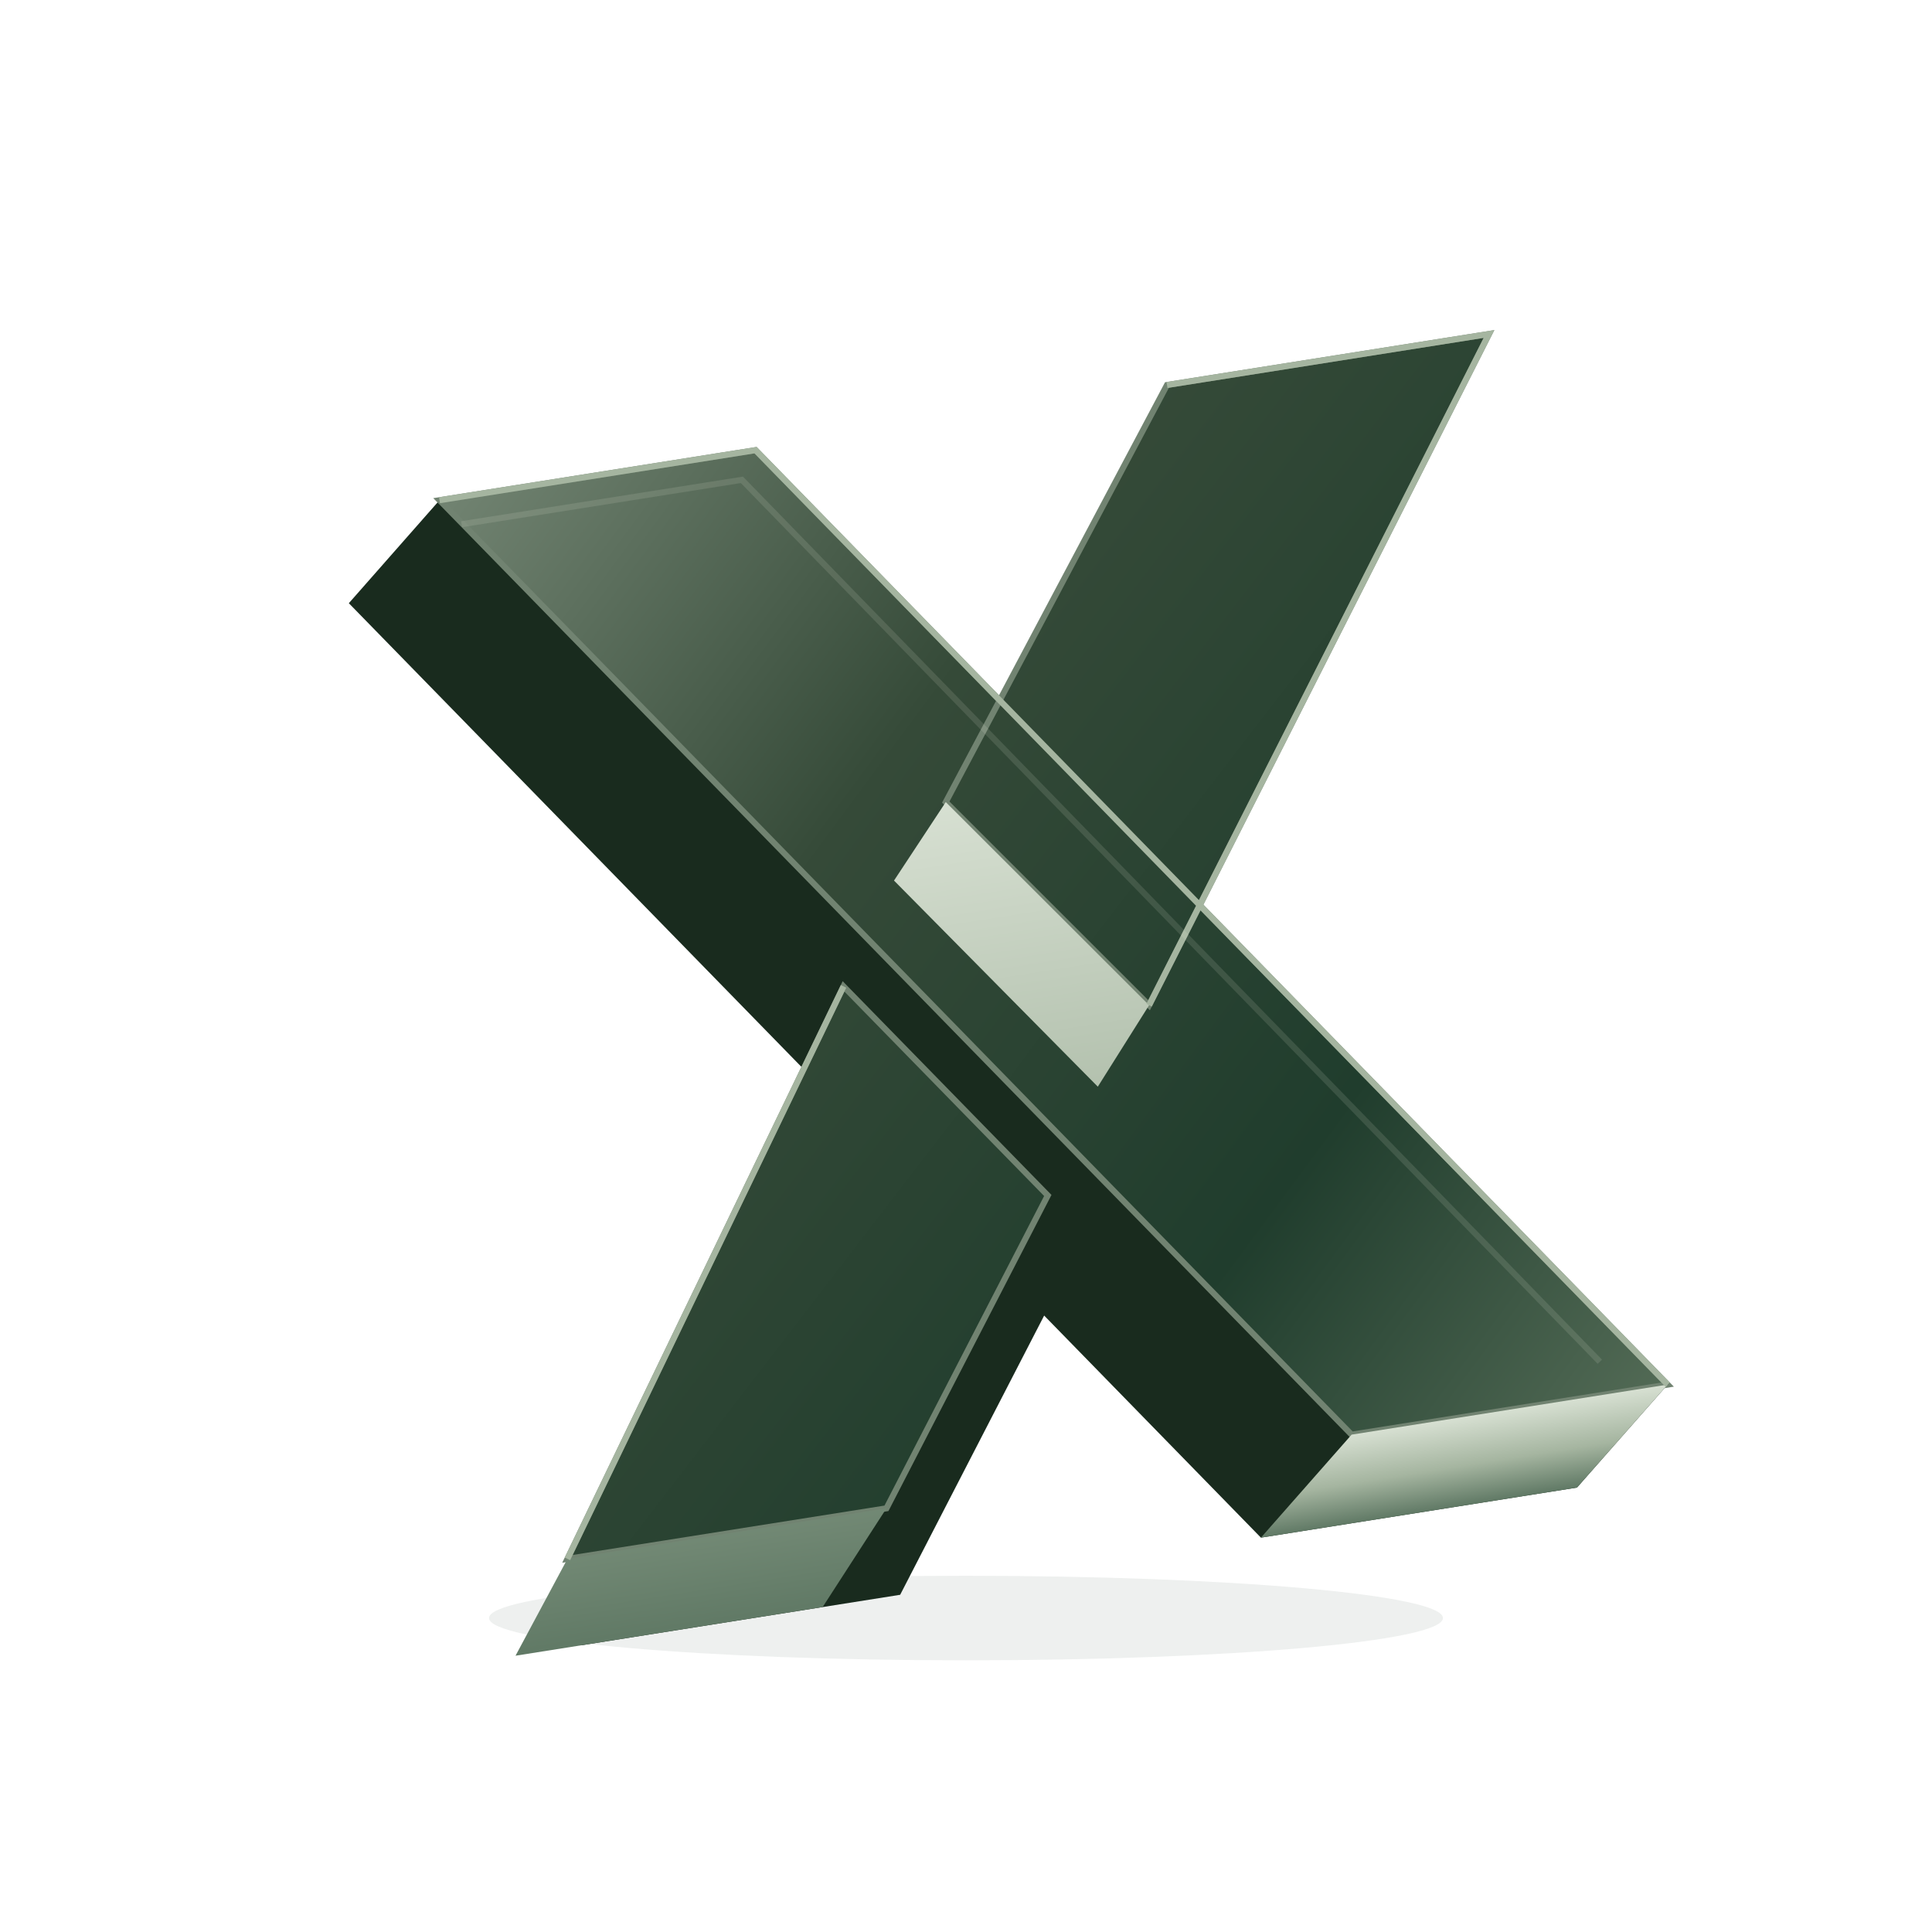
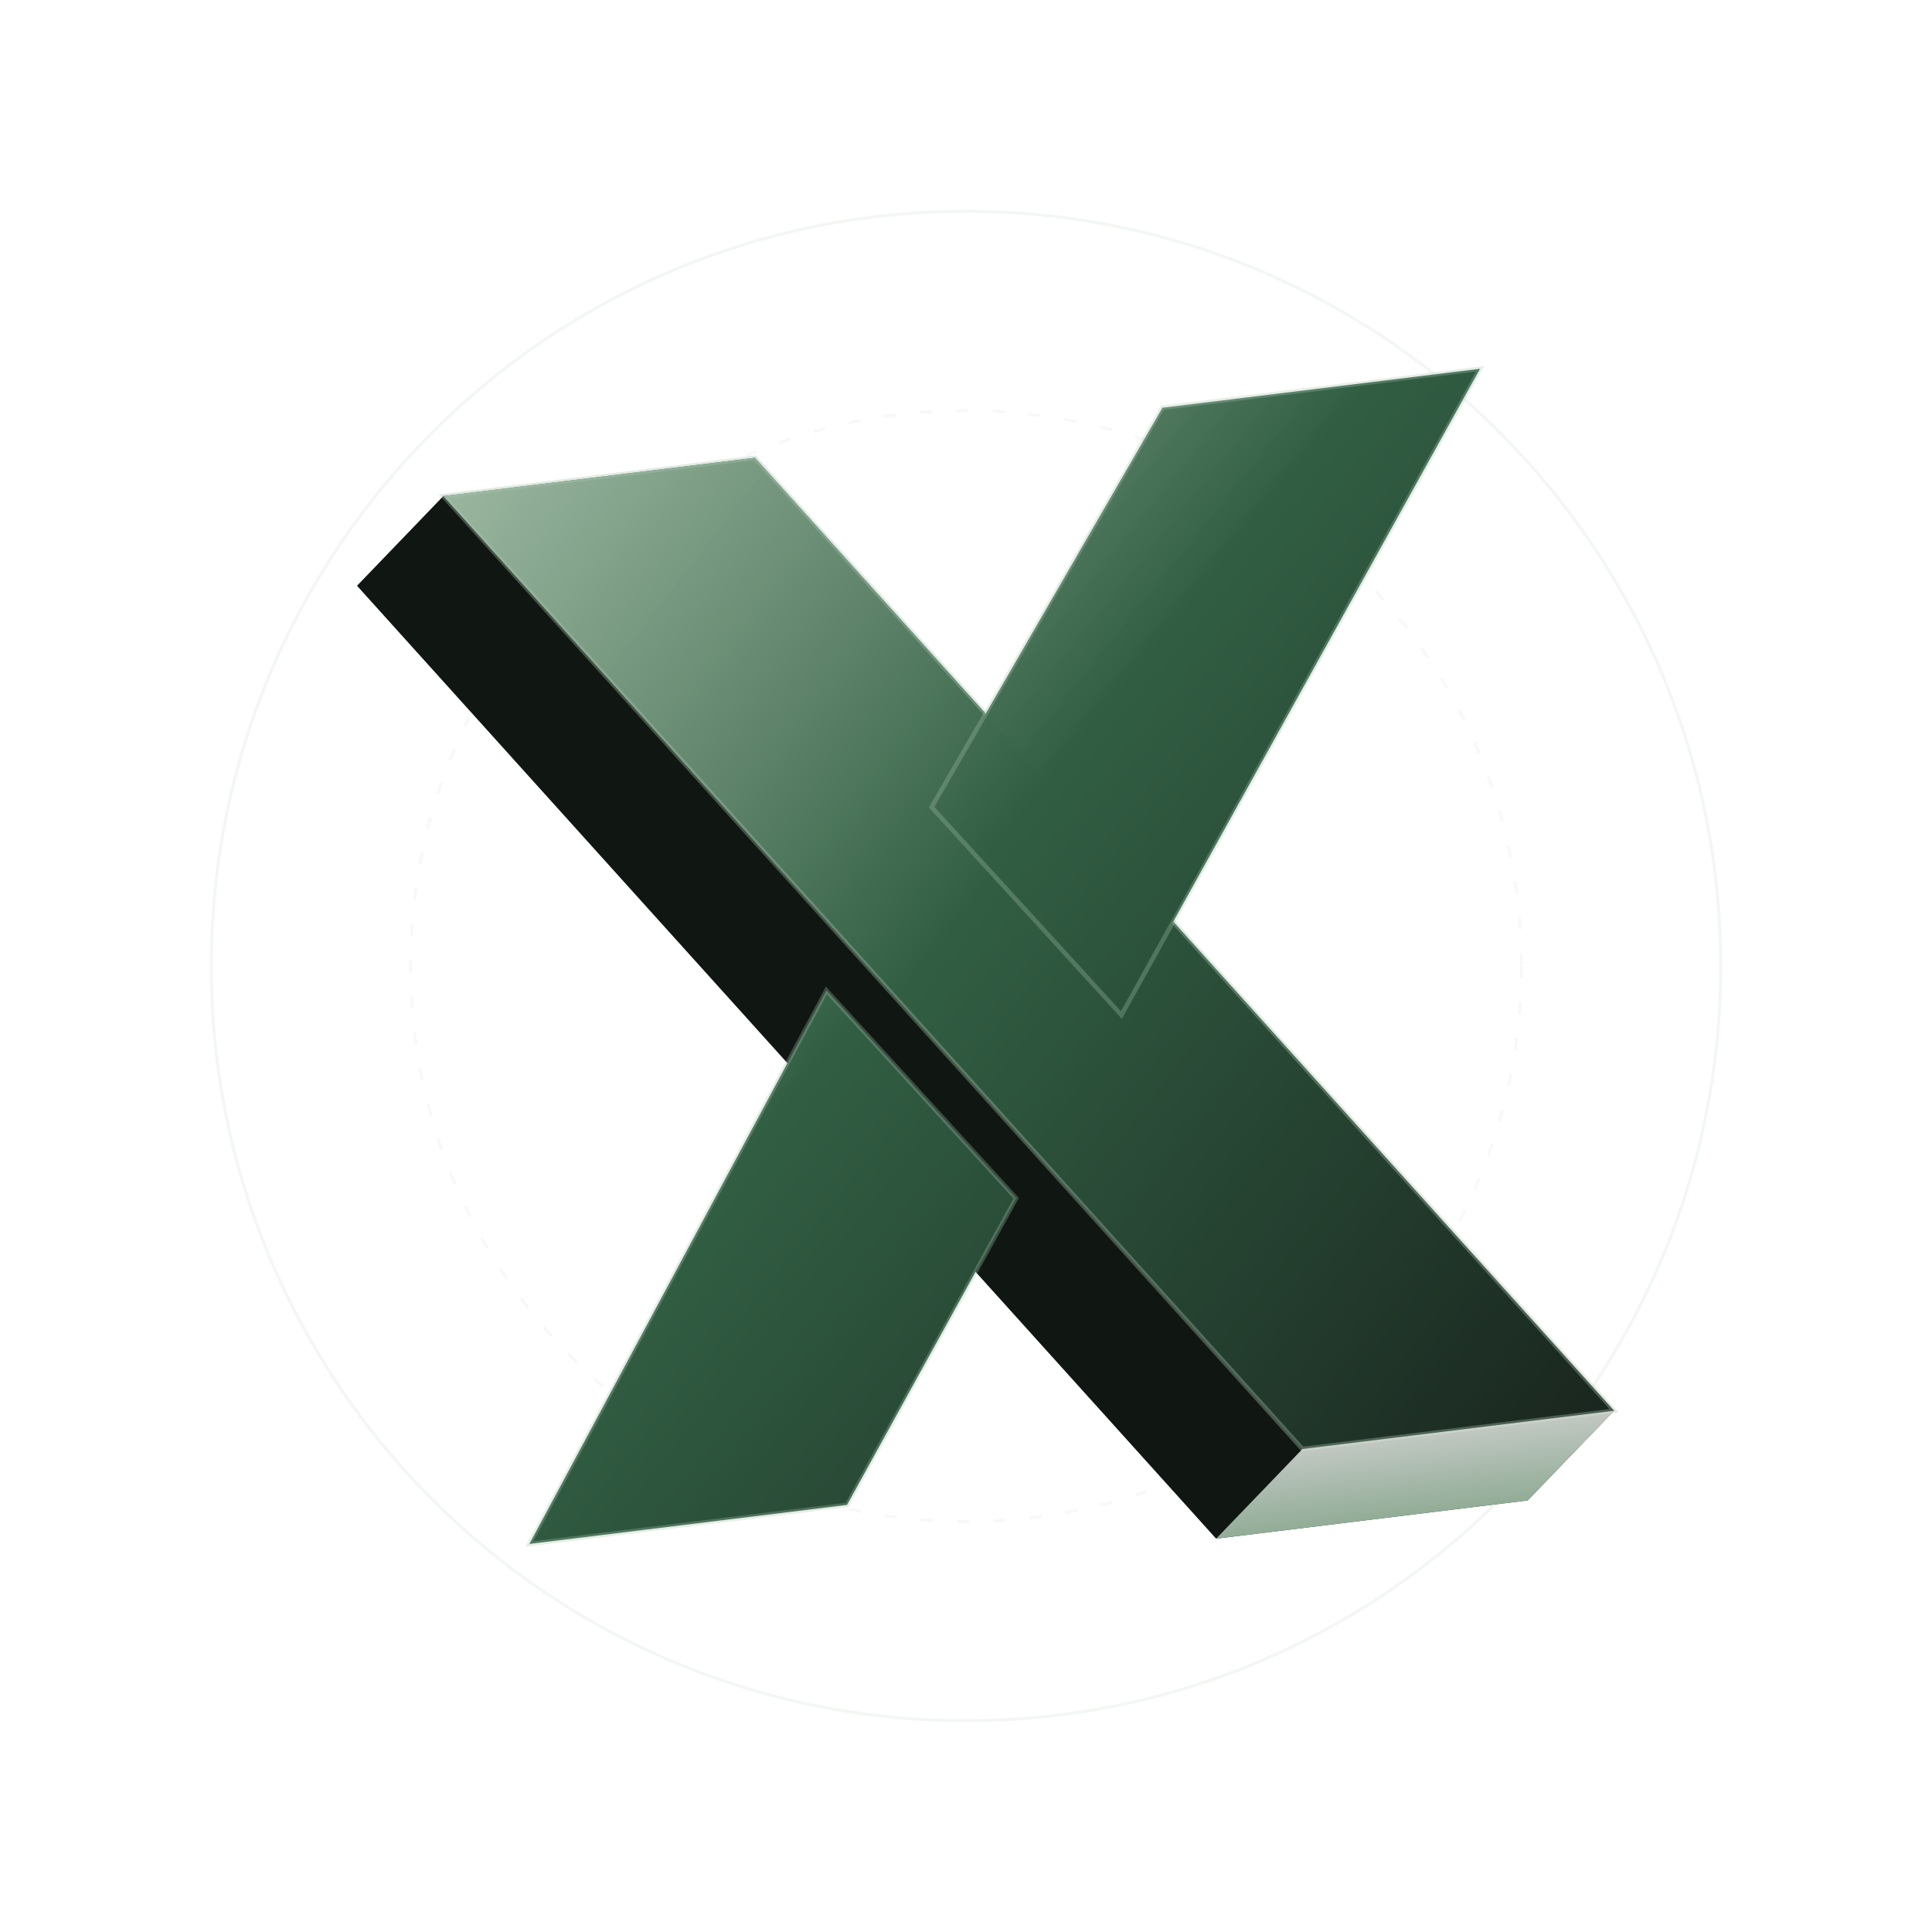
<svg xmlns="http://www.w3.org/2000/svg" width="640" height="640" viewBox="0 0 640 640" role="img" aria-labelledby="title">
  <defs>
-     <linearGradient id="face" x1="0" y1="0" x2="1" y2="1">
-       <stop stop-color="#718371" />
-       <stop offset=".34" stop-color="#354A38" />
-       <stop offset=".72" stop-color="#203D2D" />
-       <stop offset="1" stop-color="#526A55" />
+     <linearGradient id="ox-face" x1="0" y1="0" x2="1" y2="1">
+       <stop offset="0" stop-color="#A9C7AE" stop-opacity=".9" />
+       <stop offset=".45" stop-color="#315E43" />
+       <stop offset="1" stop-color="#1A261F" />
    </linearGradient>
-     <linearGradient id="edge" x1="0" y1="0" x2="0" y2="1">
-       <stop stop-color="#D7E0D2" />
-       <stop offset=".55" stop-color="#A5B5A0" />
-       <stop offset="1" stop-color="#607965" />
+     <linearGradient id="ox-edge" x1="0" y1="0" x2="0" y2="1">
+       <stop offset="0" stop-color="#E1E8E1" />
+       <stop offset="1" stop-color="#A9C7AE" />
    </linearGradient>
  </defs>
-   <ellipse cx="320" cy="536" rx="158" ry="14" fill="#203D2D" opacity=".08" />
-   <g transform="translate(28 5) rotate(-9 320 320)">
-     <path d="M145 131h106l250 353-35 29H360L110 160z" fill="#192B1E" />
-     <path d="M145 131h106l250 353H395z" fill="url(#face)" stroke="#718371" stroke-width="2" />
-     <path d="M395 484h106l-35 29H360z" fill="url(#edge)" />
-     <path d="M389 131h108L351 333l-56-77zM252 340l56 79-69 94H132z" fill="#192B1E" />
-     <path d="M389 131h108L351 333l-56-77zM252 311l56 79-69 94H132z" fill="url(#face)" stroke="#718371" stroke-width="2" />
-     <path d="M132 484h107l-26 29H110zM351 333l-21 24-56-78 21-23z" fill="url(#edge)" />
-     <path d="M145 131h106l250 353M389 131h108L351 333M132 484l120-173" fill="none" stroke="#A5B5A0" stroke-width="2" />
-     <path d="M151 140h94l235 333" fill="none" stroke="#F3F1E8" stroke-opacity=".12" stroke-width="2" />
+   <circle cx="320" cy="320" r="250" fill="none" stroke="#A9C7AE" stroke-opacity=".14" stroke-width="1" />
+   <circle cx="320" cy="320" r="184" fill="none" stroke="#A9C7AE" stroke-opacity=".1" stroke-dasharray="4 8" stroke-width="1" />
+   <g transform="translate(20 6) rotate(-7 320 320)">
+     <path d="M148 136h104l244 348-32 26H360L116 162z" fill="#101713" />
+     <path d="M148 136h104l244 348H392z" fill="url(#ox-face)" stroke="#A9C7AE" stroke-opacity=".35" stroke-width="1.5" />
+     <path d="M392 484h104l-32 26H360z" fill="url(#ox-edge)" fill-opacity=".85" />
+     <path d="M388 136h106L350 334l-54-76zM254 314l54 76-68 94H134z" fill="url(#ox-face)" stroke="#A9C7AE" stroke-opacity=".3" stroke-width="1.5" />
  </g>
</svg>
